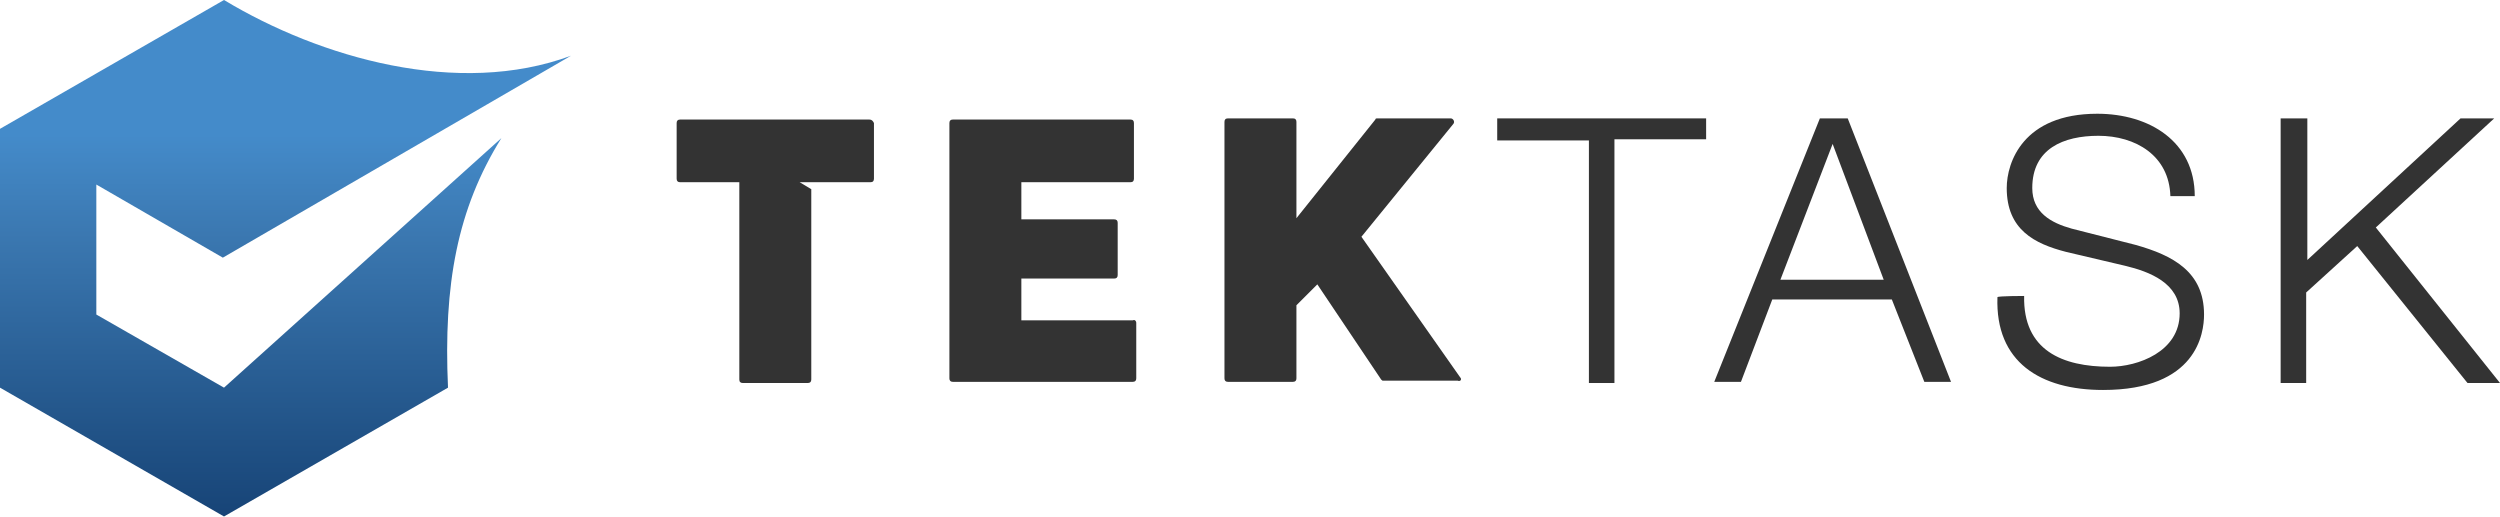
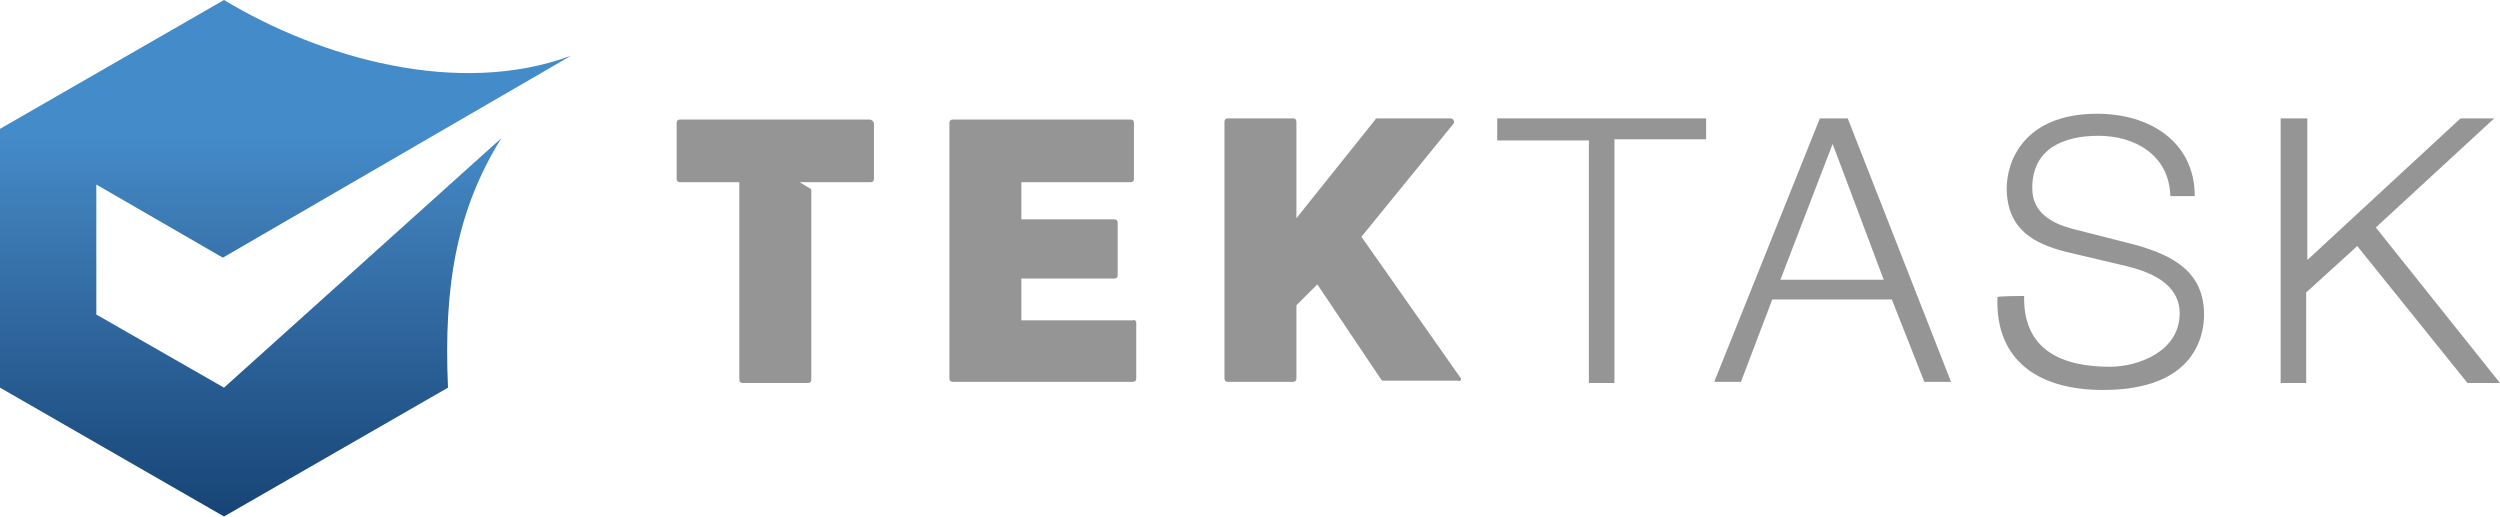
<svg xmlns="http://www.w3.org/2000/svg" version="1.1" id="Layer_1" x="0px" y="0px" viewBox="0 0 215.4 44.5" style="enable-background:new 0 0 215.4 44.5;" xml:space="preserve">
  <style type="text/css">
	.st0{fill:url(#SVGID_1_);}
	.st1{fill:#333333;}
	.st2{fill:#959595;}
</style>
  <g>
    <linearGradient id="SVGID_1_" gradientUnits="userSpaceOnUse" x1="24.624" y1="1.476" x2="24.624" y2="46" gradientTransform="matrix(1 0 0 -1 0 46)">
      <stop offset="0" style="stop-color:#174477" />
      <stop offset="0.143" style="stop-color:#205185" />
      <stop offset="0.548" style="stop-color:#3B78B1" />
      <stop offset="0.739" style="stop-color:#448BCA" />
      <stop offset="1" style="stop-color:#448BCA" />
    </linearGradient>
    <path class="st0" d="M19.3,33.4l-11-6.3V15.9l10.9,6.3l30-17.4C39.5,8.4,27.6,5,19.3,0L0,11.1v22.3l19.3,11.1v0l19.3-11.1   c-0.4-8.9,0.8-15.4,4.6-21.5L19.3,33.4z" />
    <g>
      <g>
-         <path class="st1" d="M129,10.2h18v1.8h-7.9V33h-2.2V12.1H129V10.2z" />
-         <path class="st1" d="M156.8,10.2h2.4l8.9,22.7h-2.3l-2.8-7.1h-10.3l-2.7,7.1h-2.3L156.8,10.2z M153.4,24.1h8.9l-4.4-11.7     L153.4,24.1z" />
-         <path class="st1" d="M174.4,25.5c-0.1,4.7,3.3,6.1,7.4,6.1c2.4,0,6-1.3,6-4.6c0-2.6-2.6-3.6-4.7-4.1l-5.1-1.2     c-2.7-0.7-5.1-1.9-5.1-5.5c0-2.2,1.4-6.4,7.8-6.4c4.5,0,8.4,2.4,8.4,7.1H187c-0.1-3.5-3-5.2-6.2-5.2c-3,0-5.7,1.1-5.7,4.5     c0,2.1,1.6,3,3.4,3.5l5.5,1.4c3.2,0.9,5.9,2.3,5.9,6c0,1.6-0.6,6.5-8.7,6.5c-5.4,0-9.3-2.4-9.1-8     C172.2,25.5,174.4,25.5,174.4,25.5z" />
-         <path class="st1" d="M196.6,10.2h2.2v12.2L212,10.2h2.9l-10.2,9.4L215.4,33h-2.8l-9.5-11.8l-4.4,4V33h-2.2V10.2z" />
+         <path class="st2" d="M129,10.2h18v1.8h-7.9V33h-2.2V12.1H129V10.2z" />
+         <path class="st2" d="M156.8,10.2h2.4l8.9,22.7h-2.3l-2.8-7.1h-10.3l-2.7,7.1h-2.3L156.8,10.2z M153.4,24.1h8.9l-4.4-11.7     L153.4,24.1z" />
+         <path class="st2" d="M174.4,25.5c-0.1,4.7,3.3,6.1,7.4,6.1c2.4,0,6-1.3,6-4.6c0-2.6-2.6-3.6-4.7-4.1l-5.1-1.2     c-2.7-0.7-5.1-1.9-5.1-5.5c0-2.2,1.4-6.4,7.8-6.4c4.5,0,8.4,2.4,8.4,7.1H187c-0.1-3.5-3-5.2-6.2-5.2c-3,0-5.7,1.1-5.7,4.5     c0,2.1,1.6,3,3.4,3.5l5.5,1.4c3.2,0.9,5.9,2.3,5.9,6c0,1.6-0.6,6.5-8.7,6.5c-5.4,0-9.3-2.4-9.1-8     C172.2,25.5,174.4,25.5,174.4,25.5z" />
+         <path class="st2" d="M196.6,10.2h2.2v12.2L212,10.2h2.9l-10.2,9.4L215.4,33h-2.8l-9.5-11.8l-4.4,4V33h-2.2V10.2z" />
      </g>
      <g>
        <g>
          <g>
-             <path class="st1" d="M74.9,10.3H58.6c-0.2,0-0.3,0.1-0.3,0.3v4.8c0,0.2,0.1,0.3,0.3,0.3h5.1v17c0,0.2,0.1,0.3,0.3,0.3h5.6       c0.2,0,0.3-0.1,0.3-0.3V16.3l-1-0.6h6.1c0.2,0,0.3-0.1,0.3-0.3v-4.8C75.2,10.4,75.1,10.3,74.9,10.3z" />
+             <path class="st2" d="M74.9,10.3H58.6c-0.2,0-0.3,0.1-0.3,0.3v4.8c0,0.2,0.1,0.3,0.3,0.3h5.1v17c0,0.2,0.1,0.3,0.3,0.3h5.6       c0.2,0,0.3-0.1,0.3-0.3V16.3l-1-0.6h6.1c0.2,0,0.3-0.1,0.3-0.3v-4.8C75.2,10.4,75.1,10.3,74.9,10.3z" />
          </g>
          <g>
-             <path class="st1" d="M125.8,32.5l-8.5-12.1l7.9-9.7c0.2-0.2,0-0.5-0.2-0.5h-6.3c-0.1,0-0.2,0-0.2,0.1l-6.8,8.5v-8.3       c0-0.2-0.1-0.3-0.3-0.3h-5.6c-0.2,0-0.3,0.1-0.3,0.3v22.1c0,0.2,0.1,0.3,0.3,0.3h5.6c0.2,0,0.3-0.1,0.3-0.3v-6.3l1.8-1.8       l5.5,8.2c0.1,0.1,0.1,0.1,0.2,0.1h6.4C125.8,32.9,126,32.7,125.8,32.5z" />
+             <path class="st2" d="M125.8,32.5l-8.5-12.1l7.9-9.7c0.2-0.2,0-0.5-0.2-0.5h-6.3c-0.1,0-0.2,0-0.2,0.1l-6.8,8.5v-8.3       c0-0.2-0.1-0.3-0.3-0.3h-5.6c-0.2,0-0.3,0.1-0.3,0.3v22.1c0,0.2,0.1,0.3,0.3,0.3h5.6c0.2,0,0.3-0.1,0.3-0.3v-6.3l1.8-1.8       l5.5,8.2c0.1,0.1,0.1,0.1,0.2,0.1h6.4C125.8,32.9,126,32.7,125.8,32.5z" />
          </g>
        </g>
      </g>
      <g>
-         <path class="st1" d="M97.9,27.8v4.8c0,0.2-0.1,0.3-0.3,0.3H82.1c-0.2,0-0.3-0.1-0.3-0.3V10.6c0-0.2,0.1-0.3,0.3-0.3h15.3     c0.2,0,0.3,0.1,0.3,0.3v4.8c0,0.2-0.1,0.3-0.3,0.3H88v3.2H96c0.2,0,0.3,0.1,0.3,0.3v4.5c0,0.2-0.1,0.3-0.3,0.3H88v3.6h9.6     C97.8,27.5,97.9,27.7,97.9,27.8z" />
+         <path class="st2" d="M97.9,27.8v4.8c0,0.2-0.1,0.3-0.3,0.3H82.1c-0.2,0-0.3-0.1-0.3-0.3V10.6c0-0.2,0.1-0.3,0.3-0.3h15.3     c0.2,0,0.3,0.1,0.3,0.3v4.8c0,0.2-0.1,0.3-0.3,0.3H88v3.2H96c0.2,0,0.3,0.1,0.3,0.3v4.5c0,0.2-0.1,0.3-0.3,0.3H88v3.6h9.6     C97.8,27.5,97.9,27.7,97.9,27.8z" />
      </g>
    </g>
  </g>
</svg>
